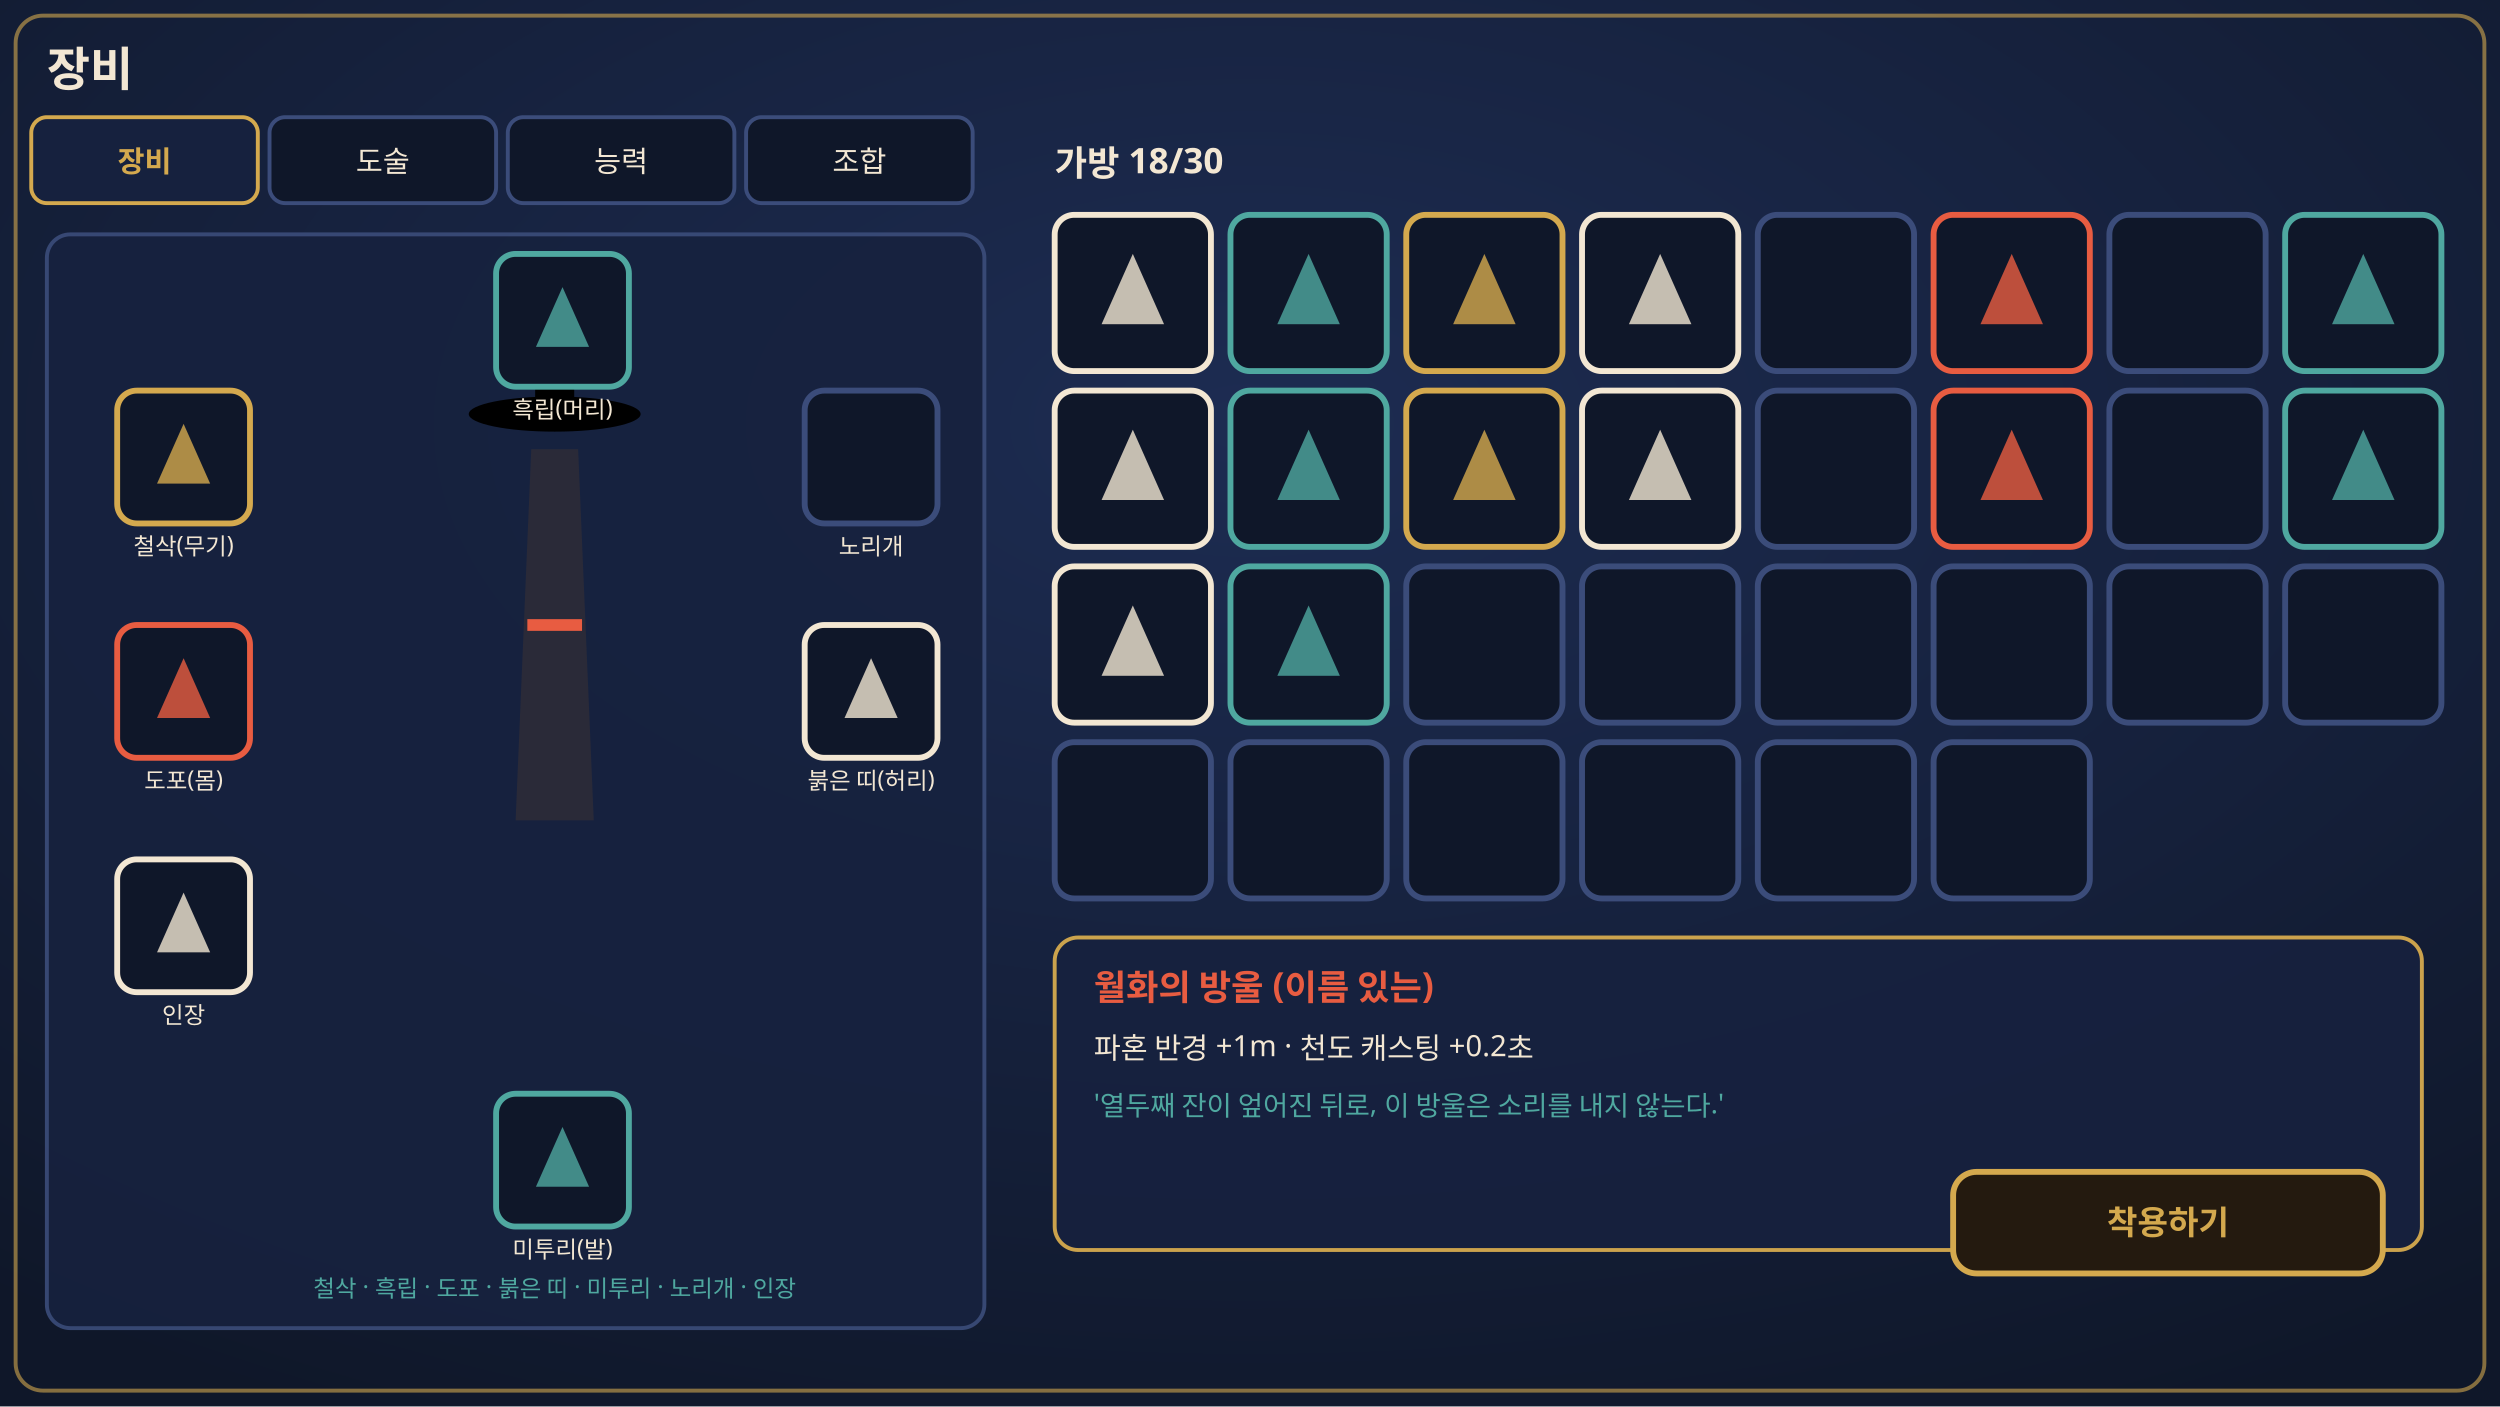
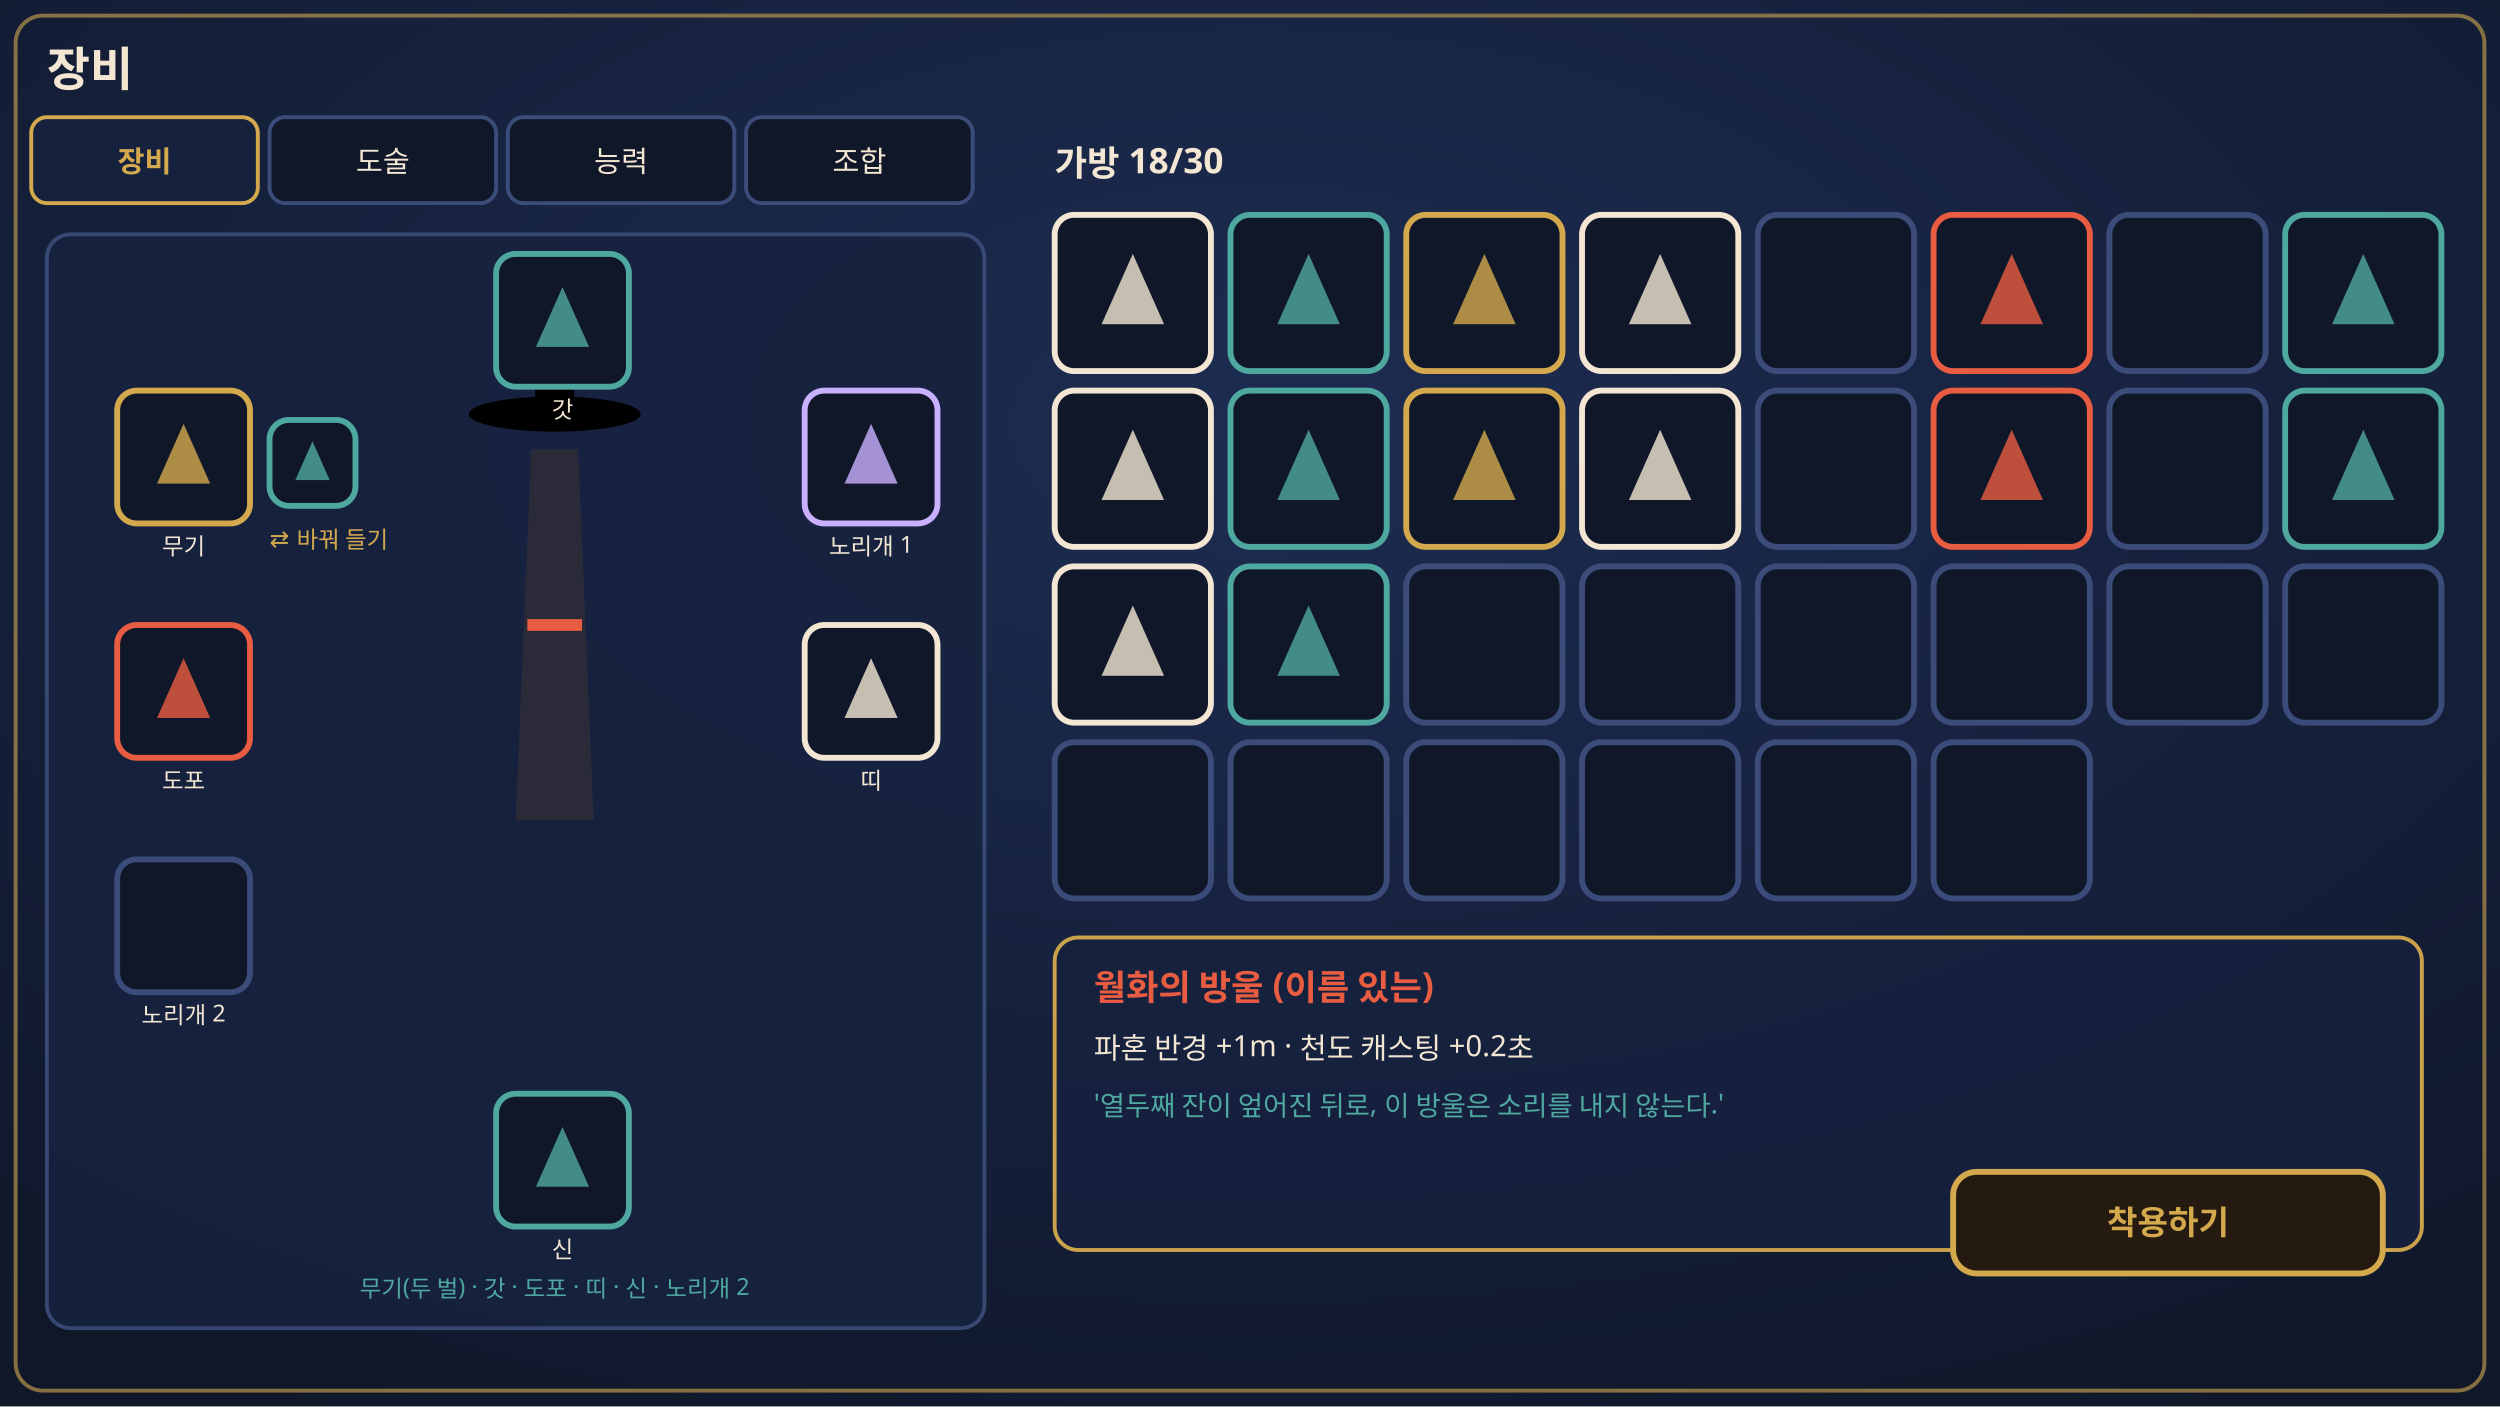
<svg xmlns="http://www.w3.org/2000/svg" viewBox="0 0 1280 720" width="1280" height="720" font-family="sans-serif">
  <rect width="1280" height="720" fill="#0F1729" />
  <defs>
    <radialGradient id="bgg" cx="50%" cy="30%" r="80%">
      <stop offset="0" stop-color="#1D2C52" />
      <stop offset="1" stop-color="#0F1729" />
    </radialGradient>
  </defs>
  <rect width="1280" height="720" fill="url(#bgg)" />
  <rect x="8" y="8" width="1264" height="704" rx="14" fill="none" stroke="#D4A94E" stroke-width="2" opacity="0.6" />
  <text x="24" y="44" fill="#F3E7D3" font-size="24" text-anchor="start" font-weight="bold">장비</text>
  <rect x="16.0" y="60" width="116.0" height="44" rx="8" fill="#16213E" stroke="#D4A94E" stroke-width="2" opacity="1" />
  <text x="74.0" y="88" fill="#D4A94E" font-size="15" text-anchor="middle" font-weight="bold">장비</text>
  <rect x="138.0" y="60" width="116.0" height="44" rx="8" fill="#0F1729" stroke="#3B4C7A" stroke-width="2" opacity="1" />
  <text x="196.0" y="88" fill="#F3E7D3" font-size="15" text-anchor="middle">도술</text>
  <rect x="260.0" y="60" width="116.0" height="44" rx="8" fill="#0F1729" stroke="#3B4C7A" stroke-width="2" opacity="1" />
  <text x="318.0" y="88" fill="#F3E7D3" font-size="15" text-anchor="middle">능력</text>
  <rect x="382.0" y="60" width="116.0" height="44" rx="8" fill="#0F1729" stroke="#3B4C7A" stroke-width="2" opacity="1" />
  <text x="440.0" y="88" fill="#F3E7D3" font-size="15" text-anchor="middle">조합</text>
  <rect x="24" y="120" width="480" height="560" rx="12" fill="#16213E" stroke="#3B4C7A" stroke-width="2" opacity="0.9" />
  <path d="M264,420 L272,230 L296,230 L304,420 Z" fill="#2A2A38" />
  <ellipse cx="284" cy="212" rx="44" ry="9" fill="#000" />
  <rect x="274" y="180" width="20" height="30" fill="#000" />
  <path d="M270,320 L298,320" stroke="#E85C41" stroke-width="6" />
  <rect x="60" y="200" width="68" height="68" rx="10" fill="#0F1729" stroke="#D4A94E" stroke-width="3" opacity="1" />
  <path d="M80.4,247.6 L94.0,217.0 L107.6,247.6 Z" fill="#D4A94E" opacity=".8" />
-   <text x="94.0" y="284" fill="#F3E7D3" font-size="12" text-anchor="middle">철삭(무기)</text>
+   <text x="94.0" y="284" fill="#F3E7D3" font-size="12" text-anchor="middle">무기</text>
  <rect x="254" y="130" width="68" height="68" rx="10" fill="#0F1729" stroke="#4FA8A0" stroke-width="3" opacity="1" />
  <path d="M274.4,177.6 L288.0,147.0 L301.6,177.6 Z" fill="#4FA8A0" opacity=".8" />
-   <text x="288.0" y="214" fill="#F3E7D3" font-size="12" text-anchor="middle">흑립(머리)</text>
+   <text x="288.0" y="214" fill="#F3E7D3" font-size="12" text-anchor="middle">갓</text>
  <rect x="60" y="320" width="68" height="68" rx="10" fill="#0F1729" stroke="#E85C41" stroke-width="3" opacity="1" />
  <path d="M80.4,367.6 L94.0,337.0 L107.6,367.6 Z" fill="#E85C41" opacity=".8" />
-   <text x="94.0" y="404" fill="#F3E7D3" font-size="12" text-anchor="middle">도포(몸)</text>
+   <text x="94.0" y="404" fill="#F3E7D3" font-size="12" text-anchor="middle">도포</text>
  <rect x="412" y="320" width="68" height="68" rx="10" fill="#0F1729" stroke="#F3E7D3" stroke-width="3" opacity="1" />
  <path d="M432.4,367.6 L446.0,337.0 L459.6,367.6 Z" fill="#F3E7D3" opacity=".8" />
-   <text x="446.0" y="404" fill="#F3E7D3" font-size="12" text-anchor="middle">붉은 띠(허리)</text>
+   <text x="446.0" y="404" fill="#F3E7D3" font-size="12" text-anchor="middle">띠</text>
  <rect x="254" y="560" width="68" height="68" rx="10" fill="#0F1729" stroke="#4FA8A0" stroke-width="3" opacity="1" />
  <path d="M274.4,607.6 L288.0,577.0 L301.6,607.6 Z" fill="#4FA8A0" opacity=".8" />
-   <text x="288.0" y="644" fill="#F3E7D3" font-size="12" text-anchor="middle">미투리(발)</text>
-   <rect x="412" y="200" width="68" height="68" rx="10" fill="#0F1729" stroke="#3B4C7A" stroke-width="3" opacity="1" />
-   <text x="446.0" y="284" fill="#F3E7D3" font-size="12" text-anchor="middle">노리개</text>
-   <rect x="60" y="440" width="68" height="68" rx="10" fill="#0F1729" stroke="#F3E7D3" stroke-width="3" opacity="1" />
-   <path d="M80.4,487.6 L94.0,457.0 L107.6,487.6 Z" fill="#F3E7D3" opacity=".8" />
-   <text x="94.0" y="524" fill="#F3E7D3" font-size="12" text-anchor="middle">인장</text>
-   <text x="284" y="664" fill="#4FA8A0" font-size="12" text-anchor="middle">철삭 · 흑립 · 도포 · 붉은 띠 · 미투리 · 노리개 · 인장</text>
+   <text x="288.0" y="644" fill="#F3E7D3" font-size="12" text-anchor="middle">신</text>
+   <rect x="412" y="200" width="68" height="68" rx="10" fill="#0F1729" stroke="#C9B0FF" stroke-width="3" opacity="1" />
+   <path d="M432.4,247.6 L446.0,217.0 L459.6,247.6 Z" fill="#C9B0FF" opacity=".8" />
+   <text x="446.0" y="284" fill="#F3E7D3" font-size="12" text-anchor="middle">노리개 1</text>
+   <rect x="60" y="440" width="68" height="68" rx="10" fill="#0F1729" stroke="#3B4C7A" stroke-width="3" opacity="1" />
+   <text x="94.0" y="524" fill="#F3E7D3" font-size="12" text-anchor="middle">노리개 2</text>
+   <rect x="138" y="215" width="44" height="44" rx="10" fill="#0F1729" stroke="#4FA8A0" stroke-width="3" opacity="1" />
+   <path d="M151.2,245.8 L160.0,226.0 L168.8,245.8 Z" fill="#4FA8A0" opacity=".8" />
+   <text x="138" y="280" fill="#D4A94E" font-size="12" text-anchor="start">⇄ 바꿔 들기</text>
+   <text x="284" y="664" fill="#4FA8A0" font-size="12" text-anchor="middle">무기(두 벌) · 갓 · 도포 · 띠 · 신 · 노리개 2</text>
  <text x="540" y="90" fill="#F3E7D3" font-size="18" text-anchor="start" font-weight="bold">가방 18/30</text>
  <rect x="540" y="110" width="80" height="80" rx="10" fill="#0F1729" stroke="#F3E7D3" stroke-width="3" opacity="1" />
  <path d="M564.0,166.0 L580.0,130.0 L596.0,166.0 Z" fill="#F3E7D3" opacity=".8" />
  <rect x="630" y="110" width="80" height="80" rx="10" fill="#0F1729" stroke="#4FA8A0" stroke-width="3" opacity="1" />
  <path d="M654.0,166.0 L670.0,130.0 L686.0,166.0 Z" fill="#4FA8A0" opacity=".8" />
  <rect x="720" y="110" width="80" height="80" rx="10" fill="#0F1729" stroke="#D4A94E" stroke-width="3" opacity="1" />
  <path d="M744.0,166.0 L760.0,130.0 L776.0,166.0 Z" fill="#D4A94E" opacity=".8" />
  <rect x="810" y="110" width="80" height="80" rx="10" fill="#0F1729" stroke="#F3E7D3" stroke-width="3" opacity="1" />
  <path d="M834.0,166.0 L850.0,130.0 L866.0,166.0 Z" fill="#F3E7D3" opacity=".8" />
  <rect x="900" y="110" width="80" height="80" rx="10" fill="#0F1729" stroke="#3B4C7A" stroke-width="3" opacity="1" />
  <rect x="990" y="110" width="80" height="80" rx="10" fill="#0F1729" stroke="#E85C41" stroke-width="3" opacity="1" />
  <path d="M1014.0,166.0 L1030.0,130.0 L1046.0,166.0 Z" fill="#E85C41" opacity=".8" />
  <rect x="1080" y="110" width="80" height="80" rx="10" fill="#0F1729" stroke="#3B4C7A" stroke-width="3" opacity="1" />
  <rect x="1170" y="110" width="80" height="80" rx="10" fill="#0F1729" stroke="#4FA8A0" stroke-width="3" opacity="1" />
  <path d="M1194.0,166.0 L1210.0,130.0 L1226.0,166.0 Z" fill="#4FA8A0" opacity=".8" />
  <rect x="540" y="200" width="80" height="80" rx="10" fill="#0F1729" stroke="#F3E7D3" stroke-width="3" opacity="1" />
  <path d="M564.0,256.0 L580.0,220.0 L596.0,256.0 Z" fill="#F3E7D3" opacity=".8" />
  <rect x="630" y="200" width="80" height="80" rx="10" fill="#0F1729" stroke="#4FA8A0" stroke-width="3" opacity="1" />
  <path d="M654.0,256.0 L670.0,220.0 L686.0,256.0 Z" fill="#4FA8A0" opacity=".8" />
  <rect x="720" y="200" width="80" height="80" rx="10" fill="#0F1729" stroke="#D4A94E" stroke-width="3" opacity="1" />
  <path d="M744.0,256.0 L760.0,220.0 L776.0,256.0 Z" fill="#D4A94E" opacity=".8" />
  <rect x="810" y="200" width="80" height="80" rx="10" fill="#0F1729" stroke="#F3E7D3" stroke-width="3" opacity="1" />
  <path d="M834.0,256.0 L850.0,220.0 L866.0,256.0 Z" fill="#F3E7D3" opacity=".8" />
  <rect x="900" y="200" width="80" height="80" rx="10" fill="#0F1729" stroke="#3B4C7A" stroke-width="3" opacity="1" />
  <rect x="990" y="200" width="80" height="80" rx="10" fill="#0F1729" stroke="#E85C41" stroke-width="3" opacity="1" />
  <path d="M1014.0,256.0 L1030.0,220.0 L1046.0,256.0 Z" fill="#E85C41" opacity=".8" />
  <rect x="1080" y="200" width="80" height="80" rx="10" fill="#0F1729" stroke="#3B4C7A" stroke-width="3" opacity="1" />
  <rect x="1170" y="200" width="80" height="80" rx="10" fill="#0F1729" stroke="#4FA8A0" stroke-width="3" opacity="1" />
  <path d="M1194.0,256.0 L1210.0,220.0 L1226.0,256.0 Z" fill="#4FA8A0" opacity=".8" />
  <rect x="540" y="290" width="80" height="80" rx="10" fill="#0F1729" stroke="#F3E7D3" stroke-width="3" opacity="1" />
  <path d="M564.0,346.0 L580.0,310.0 L596.0,346.0 Z" fill="#F3E7D3" opacity=".8" />
  <rect x="630" y="290" width="80" height="80" rx="10" fill="#0F1729" stroke="#4FA8A0" stroke-width="3" opacity="1" />
  <path d="M654.0,346.0 L670.0,310.0 L686.0,346.0 Z" fill="#4FA8A0" opacity=".8" />
  <rect x="720" y="290" width="80" height="80" rx="10" fill="#0F1729" stroke="#3B4C7A" stroke-width="3" opacity="1" />
  <rect x="810" y="290" width="80" height="80" rx="10" fill="#0F1729" stroke="#3B4C7A" stroke-width="3" opacity="1" />
  <rect x="900" y="290" width="80" height="80" rx="10" fill="#0F1729" stroke="#3B4C7A" stroke-width="3" opacity="1" />
  <rect x="990" y="290" width="80" height="80" rx="10" fill="#0F1729" stroke="#3B4C7A" stroke-width="3" opacity="1" />
  <rect x="1080" y="290" width="80" height="80" rx="10" fill="#0F1729" stroke="#3B4C7A" stroke-width="3" opacity="1" />
  <rect x="1170" y="290" width="80" height="80" rx="10" fill="#0F1729" stroke="#3B4C7A" stroke-width="3" opacity="1" />
  <rect x="540" y="380" width="80" height="80" rx="10" fill="#0F1729" stroke="#3B4C7A" stroke-width="3" opacity="1" />
  <rect x="630" y="380" width="80" height="80" rx="10" fill="#0F1729" stroke="#3B4C7A" stroke-width="3" opacity="1" />
  <rect x="720" y="380" width="80" height="80" rx="10" fill="#0F1729" stroke="#3B4C7A" stroke-width="3" opacity="1" />
  <rect x="810" y="380" width="80" height="80" rx="10" fill="#0F1729" stroke="#3B4C7A" stroke-width="3" opacity="1" />
  <rect x="900" y="380" width="80" height="80" rx="10" fill="#0F1729" stroke="#3B4C7A" stroke-width="3" opacity="1" />
  <rect x="990" y="380" width="80" height="80" rx="10" fill="#0F1729" stroke="#3B4C7A" stroke-width="3" opacity="1" />
  <rect x="540" y="480" width="700" height="160" rx="12" fill="#16213E" stroke="#D4A94E" stroke-width="2" opacity="0.95" />
  <text x="560" y="512" fill="#E85C41" font-size="18" text-anchor="start" font-weight="bold">월화의 방울 (이름 있는)</text>
  <text x="560" y="542" fill="#F3E7D3" font-size="15" text-anchor="start">파혼 반경 +1m · 천도 캐스팅 +0.2초</text>
  <text x="560" y="570" fill="#4FA8A0" font-size="14" text-anchor="start">'열두째 잔이 엎어진 뒤로, 이 방울은 소리를 내지 않는다.'</text>
  <rect x="1000" y="600" width="220" height="52" rx="12" fill="#241A0F" stroke="#D4A94E" stroke-width="3" opacity="1" />
  <text x="1110.0" y="632.0" fill="#D4A94E" font-size="17" text-anchor="middle" font-weight="bold">착용하기</text>
</svg>
